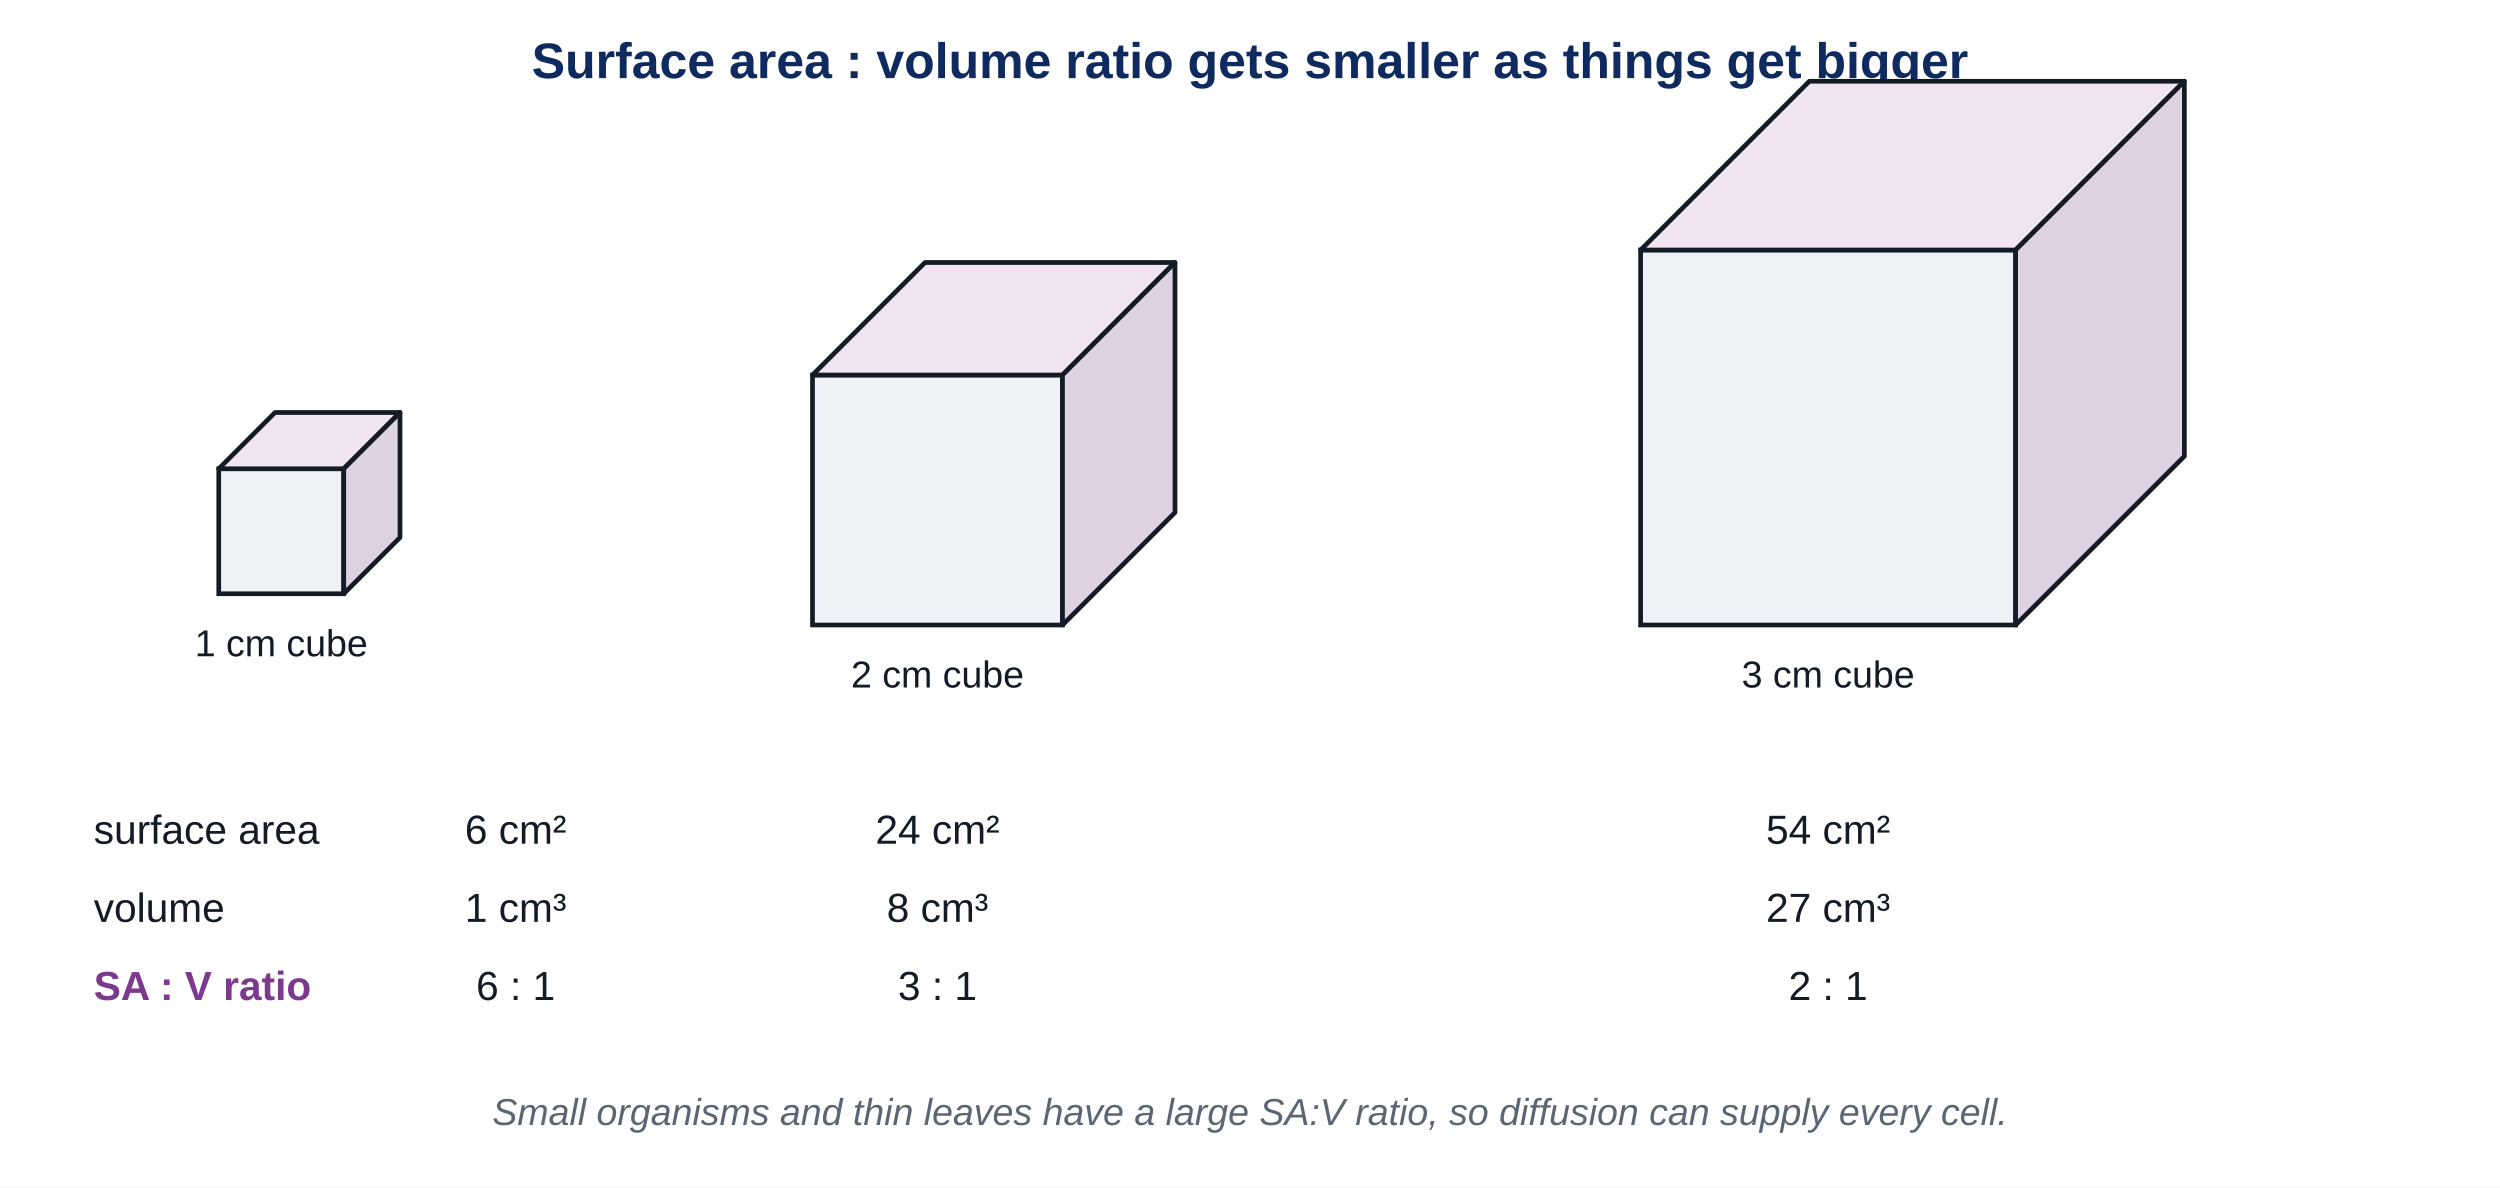
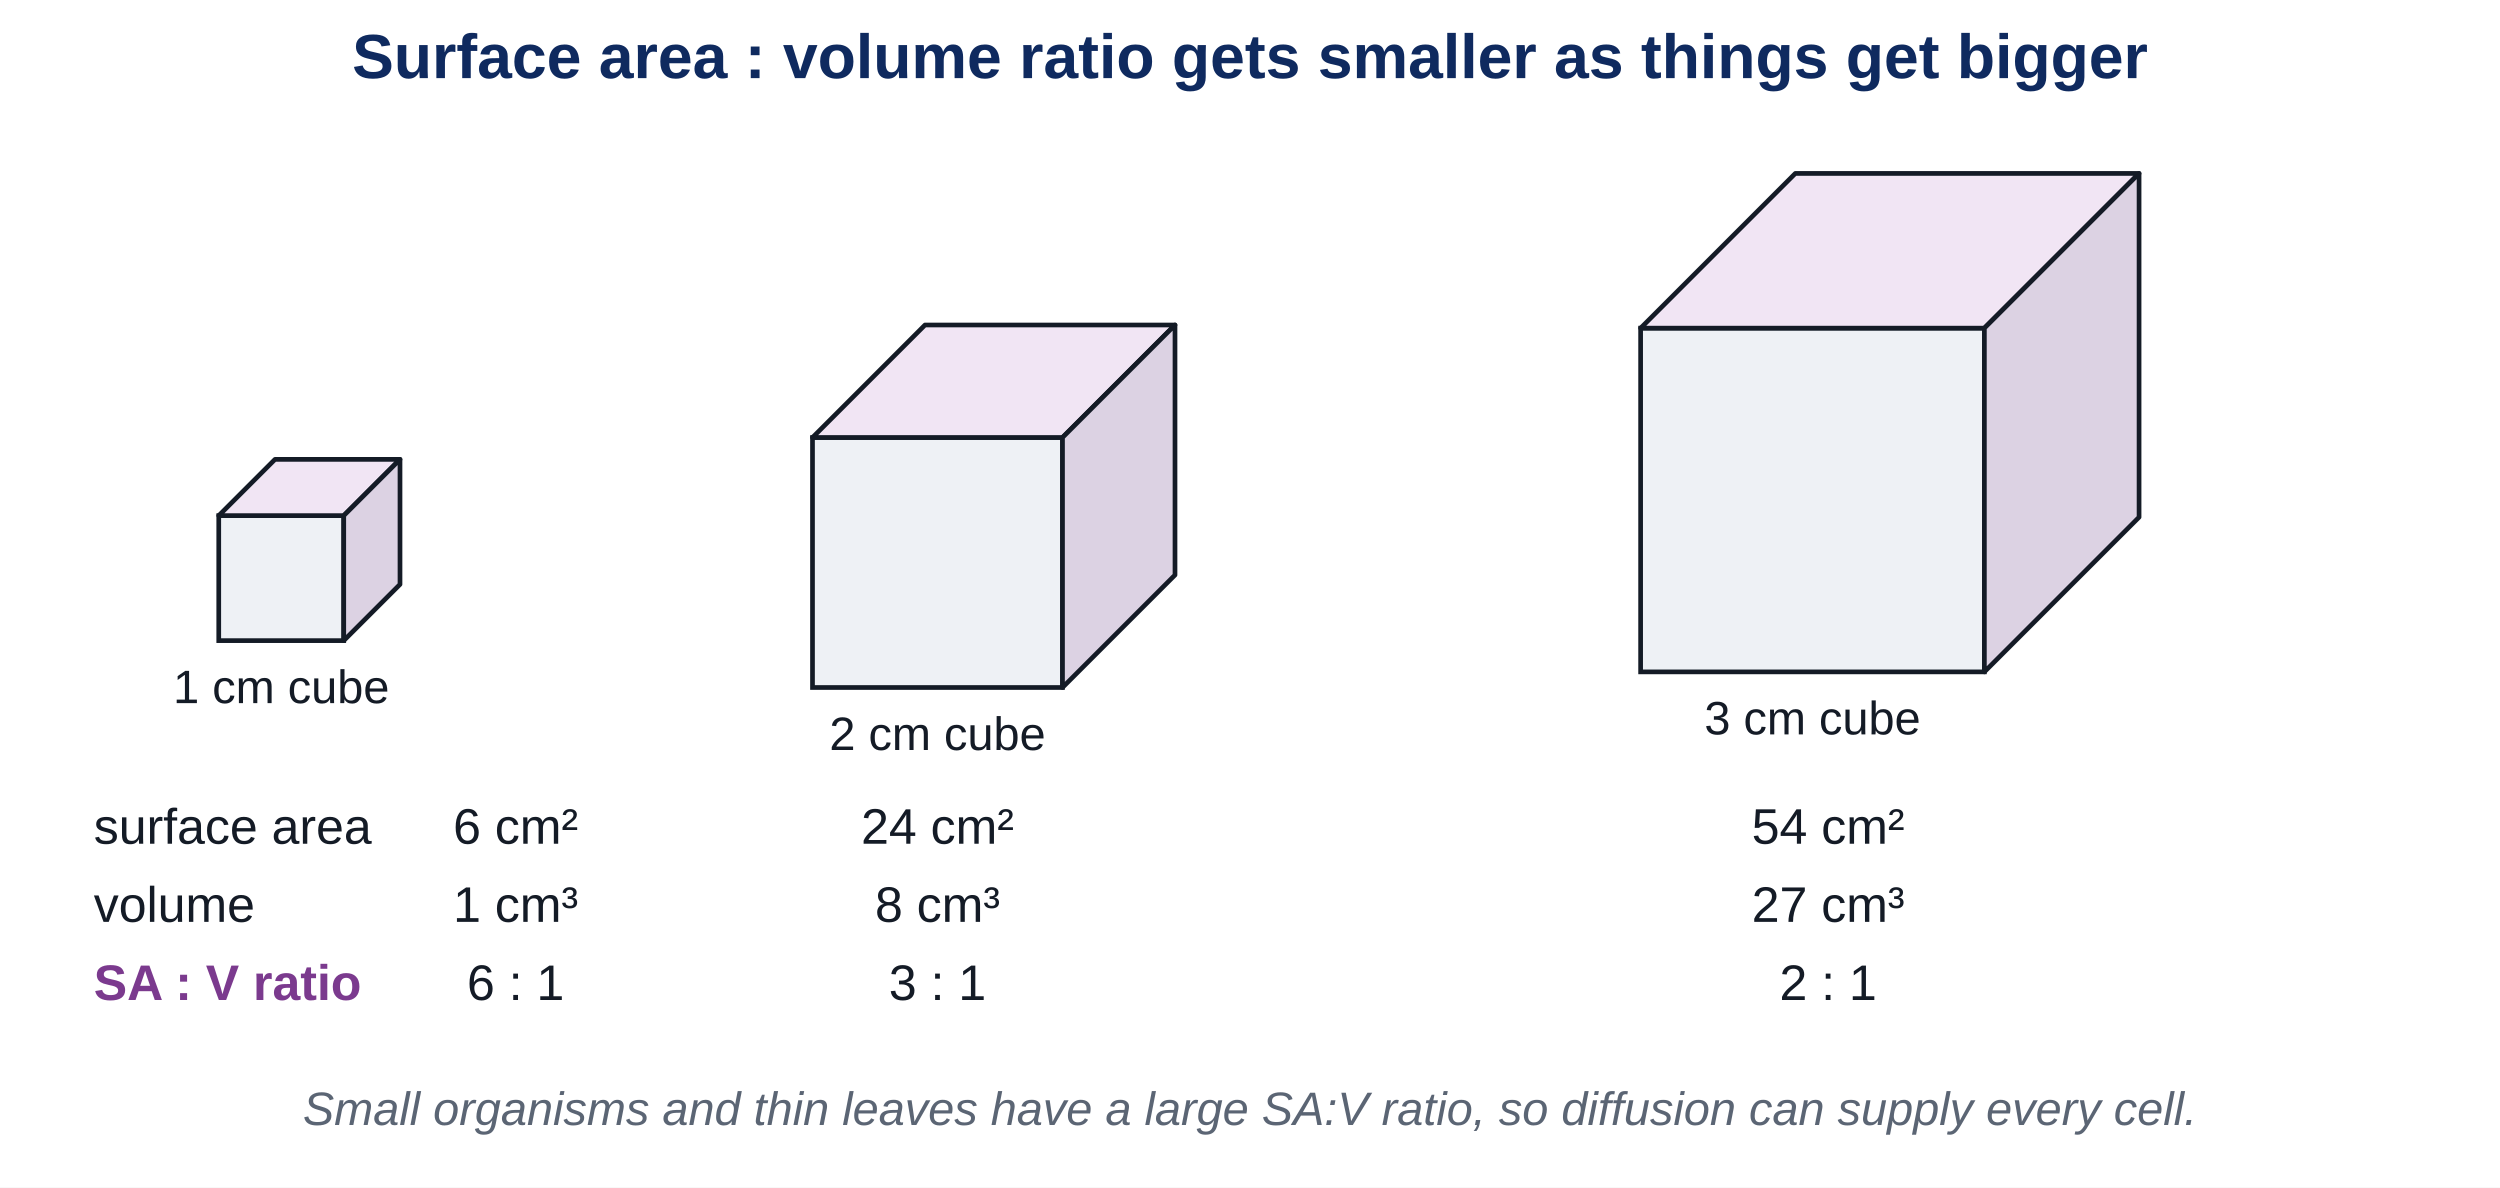
<svg xmlns="http://www.w3.org/2000/svg" width="1600" height="760" viewBox="0 0 1600 760">
  <rect x="0" y="0" width="1600" height="760" fill="#FFFFFF" />
-   <text x="800" y="50" font-family="Liberation Sans, Arial, Helvetica, sans-serif" font-size="32" text-anchor="middle" font-weight="bold" fill="#0F2A5F">Surface area : volume ratio gets smaller as things get bigger</text>
-   <rect x="140" y="300" width="80" height="80" rx="0" fill="#EEF1F5" stroke="#141B26" stroke-width="3" />
-   <polygon points="140,300 176.0,264.0 256.0,264.0 220,300" fill="#F1E5F4" stroke="#141B26" stroke-width="3" stroke-linejoin="round" />
-   <polygon points="220,300 256.0,264.0 256.0,344.0 220,380" fill="#DCD2E3" stroke="#141B26" stroke-width="3" stroke-linejoin="round" />
-   <text x="180.0" y="420" font-family="Liberation Sans, Arial, Helvetica, sans-serif" font-size="24" text-anchor="middle" font-weight="normal" fill="#141B26">1 cm cube</text>
-   <rect x="520" y="240" width="160" height="160" rx="0" fill="#EEF1F5" stroke="#141B26" stroke-width="3" />
-   <polygon points="520,240 592.0,168.0 752.0,168.0 680,240" fill="#F1E5F4" stroke="#141B26" stroke-width="3" stroke-linejoin="round" />
-   <polygon points="680,240 752.0,168.0 752.0,328.0 680,400" fill="#DCD2E3" stroke="#141B26" stroke-width="3" stroke-linejoin="round" />
-   <text x="600.0" y="440" font-family="Liberation Sans, Arial, Helvetica, sans-serif" font-size="24" text-anchor="middle" font-weight="normal" fill="#141B26">2 cm cube</text>
-   <rect x="1050" y="160" width="240" height="240" rx="0" fill="#EEF1F5" stroke="#141B26" stroke-width="3" />
-   <polygon points="1050,160 1158.0,52.0 1398.0,52.0 1290,160" fill="#F1E5F4" stroke="#141B26" stroke-width="3" stroke-linejoin="round" />
-   <polygon points="1290,160 1398.0,52.0 1398.0,292.0 1290,400" fill="#DCD2E3" stroke="#141B26" stroke-width="3" stroke-linejoin="round" />
-   <text x="1170.0" y="440" font-family="Liberation Sans, Arial, Helvetica, sans-serif" font-size="24" text-anchor="middle" font-weight="normal" fill="#141B26">3 cm cube</text>
-   <text x="60" y="540" font-family="Liberation Sans, Arial, Helvetica, sans-serif" font-size="26" text-anchor="start" font-weight="normal" fill="#141B26">surface area</text>
-   <text x="330" y="540" font-family="Liberation Sans, Arial, Helvetica, sans-serif" font-size="26" text-anchor="middle" font-weight="normal" fill="#141B26">6 cm²</text>
-   <text x="600" y="540" font-family="Liberation Sans, Arial, Helvetica, sans-serif" font-size="26" text-anchor="middle" font-weight="normal" fill="#141B26">24 cm²</text>
-   <text x="1170" y="540" font-family="Liberation Sans, Arial, Helvetica, sans-serif" font-size="26" text-anchor="middle" font-weight="normal" fill="#141B26">54 cm²</text>
-   <text x="60" y="590" font-family="Liberation Sans, Arial, Helvetica, sans-serif" font-size="26" text-anchor="start" font-weight="normal" fill="#141B26">volume</text>
-   <text x="330" y="590" font-family="Liberation Sans, Arial, Helvetica, sans-serif" font-size="26" text-anchor="middle" font-weight="normal" fill="#141B26">1 cm³</text>
-   <text x="600" y="590" font-family="Liberation Sans, Arial, Helvetica, sans-serif" font-size="26" text-anchor="middle" font-weight="normal" fill="#141B26">8 cm³</text>
-   <text x="1170" y="590" font-family="Liberation Sans, Arial, Helvetica, sans-serif" font-size="26" text-anchor="middle" font-weight="normal" fill="#141B26">27 cm³</text>
-   <text x="60" y="640" font-family="Liberation Sans, Arial, Helvetica, sans-serif" font-size="26" text-anchor="start" font-weight="bold" fill="#7B3A8E">SA : V ratio</text>
-   <text x="330" y="640" font-family="Liberation Sans, Arial, Helvetica, sans-serif" font-size="26" text-anchor="middle" font-weight="normal" fill="#141B26">6 : 1</text>
-   <text x="600" y="640" font-family="Liberation Sans, Arial, Helvetica, sans-serif" font-size="26" text-anchor="middle" font-weight="normal" fill="#141B26">3 : 1</text>
-   <text x="1170" y="640" font-family="Liberation Sans, Arial, Helvetica, sans-serif" font-size="26" text-anchor="middle" font-weight="normal" fill="#141B26">2 : 1</text>
-   <text x="800" y="720" font-family="Liberation Sans, Arial, Helvetica, sans-serif" font-size="24" text-anchor="middle" font-weight="normal" fill="#5B6574" font-style="italic">Small organisms and thin leaves have a large SA:V ratio, so diffusion can supply every cell.</text>
+   <text x="800" y="50" font-family="Liberation Sans, Arial, Helvetica, sans-serif" font-size="40" text-anchor="middle" font-weight="bold" fill="#0F2A5F">Surface area : volume ratio gets smaller as things get bigger</text>
+   <rect x="140" y="330" width="80" height="80" rx="0" fill="#EEF1F5" stroke="#141B26" stroke-width="3" />
+   <polygon points="140,330 176.0,294.0 256.0,294.0 220,330" fill="#F1E5F4" stroke="#141B26" stroke-width="3" stroke-linejoin="round" />
+   <polygon points="220,330 256.0,294.0 256.0,374.0 220,410" fill="#DCD2E3" stroke="#141B26" stroke-width="3" stroke-linejoin="round" />
+   <text x="180.0" y="450" font-family="Liberation Sans, Arial, Helvetica, sans-serif" font-size="30" text-anchor="middle" font-weight="normal" fill="#141B26">1 cm cube</text>
+   <rect x="520" y="280" width="160" height="160" rx="0" fill="#EEF1F5" stroke="#141B26" stroke-width="3" />
+   <polygon points="520,280 592.0,208.0 752.0,208.0 680,280" fill="#F1E5F4" stroke="#141B26" stroke-width="3" stroke-linejoin="round" />
+   <polygon points="680,280 752.0,208.0 752.0,368.0 680,440" fill="#DCD2E3" stroke="#141B26" stroke-width="3" stroke-linejoin="round" />
+   <text x="600.0" y="480" font-family="Liberation Sans, Arial, Helvetica, sans-serif" font-size="30" text-anchor="middle" font-weight="normal" fill="#141B26">2 cm cube</text>
+   <rect x="1050" y="210" width="220" height="220" rx="0" fill="#EEF1F5" stroke="#141B26" stroke-width="3" />
+   <polygon points="1050,210 1149.0,111.0 1369.0,111.0 1270,210" fill="#F1E5F4" stroke="#141B26" stroke-width="3" stroke-linejoin="round" />
+   <polygon points="1270,210 1369.0,111.0 1369.0,331.0 1270,430" fill="#DCD2E3" stroke="#141B26" stroke-width="3" stroke-linejoin="round" />
+   <text x="1160.0" y="470" font-family="Liberation Sans, Arial, Helvetica, sans-serif" font-size="30" text-anchor="middle" font-weight="normal" fill="#141B26">3 cm cube</text>
+   <text x="60" y="540" font-family="Liberation Sans, Arial, Helvetica, sans-serif" font-size="32" text-anchor="start" font-weight="normal" fill="#141B26">surface area</text>
+   <text x="330" y="540" font-family="Liberation Sans, Arial, Helvetica, sans-serif" font-size="32" text-anchor="middle" font-weight="normal" fill="#141B26">6 cm²</text>
+   <text x="600" y="540" font-family="Liberation Sans, Arial, Helvetica, sans-serif" font-size="32" text-anchor="middle" font-weight="normal" fill="#141B26">24 cm²</text>
+   <text x="1170" y="540" font-family="Liberation Sans, Arial, Helvetica, sans-serif" font-size="32" text-anchor="middle" font-weight="normal" fill="#141B26">54 cm²</text>
+   <text x="60" y="590" font-family="Liberation Sans, Arial, Helvetica, sans-serif" font-size="32" text-anchor="start" font-weight="normal" fill="#141B26">volume</text>
+   <text x="330" y="590" font-family="Liberation Sans, Arial, Helvetica, sans-serif" font-size="32" text-anchor="middle" font-weight="normal" fill="#141B26">1 cm³</text>
+   <text x="600" y="590" font-family="Liberation Sans, Arial, Helvetica, sans-serif" font-size="32" text-anchor="middle" font-weight="normal" fill="#141B26">8 cm³</text>
+   <text x="1170" y="590" font-family="Liberation Sans, Arial, Helvetica, sans-serif" font-size="32" text-anchor="middle" font-weight="normal" fill="#141B26">27 cm³</text>
+   <text x="60" y="640" font-family="Liberation Sans, Arial, Helvetica, sans-serif" font-size="32" text-anchor="start" font-weight="bold" fill="#7B3A8E">SA : V ratio</text>
+   <text x="330" y="640" font-family="Liberation Sans, Arial, Helvetica, sans-serif" font-size="32" text-anchor="middle" font-weight="normal" fill="#141B26">6 : 1</text>
+   <text x="600" y="640" font-family="Liberation Sans, Arial, Helvetica, sans-serif" font-size="32" text-anchor="middle" font-weight="normal" fill="#141B26">3 : 1</text>
+   <text x="1170" y="640" font-family="Liberation Sans, Arial, Helvetica, sans-serif" font-size="32" text-anchor="middle" font-weight="normal" fill="#141B26">2 : 1</text>
+   <text x="800" y="720" font-family="Liberation Sans, Arial, Helvetica, sans-serif" font-size="30" text-anchor="middle" font-weight="normal" fill="#5B6574" font-style="italic">Small organisms and thin leaves have a large SA:V ratio, so diffusion can supply every cell.</text>
</svg>
